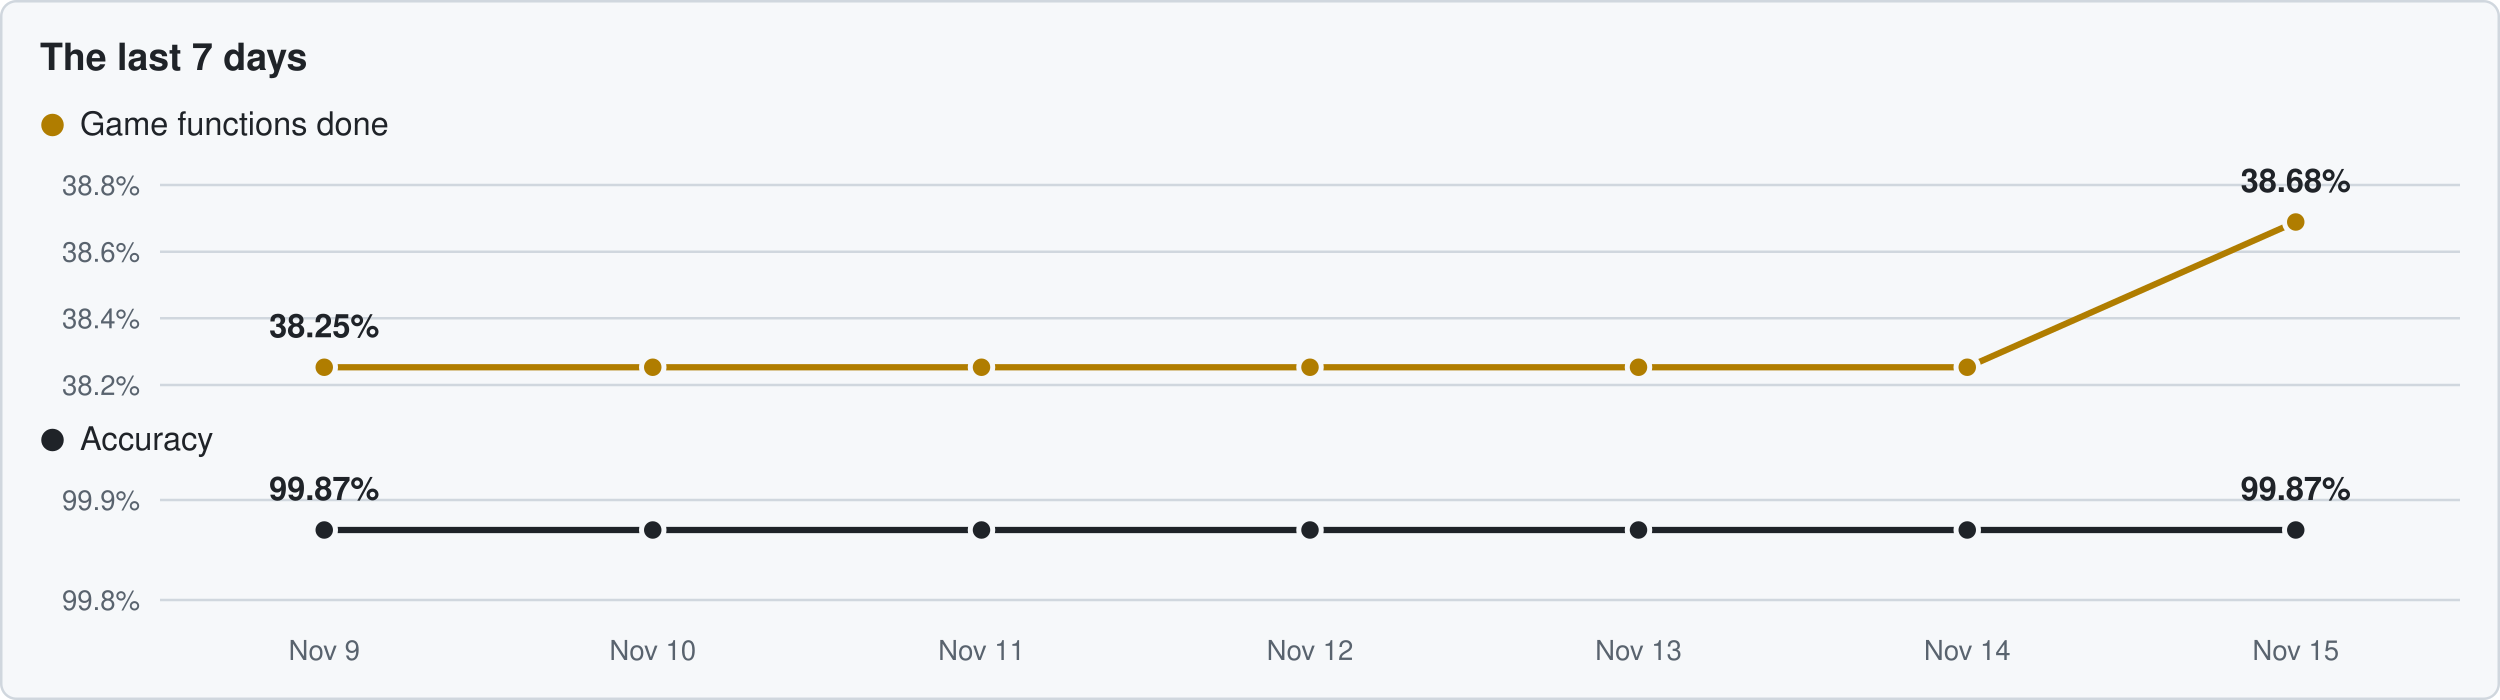
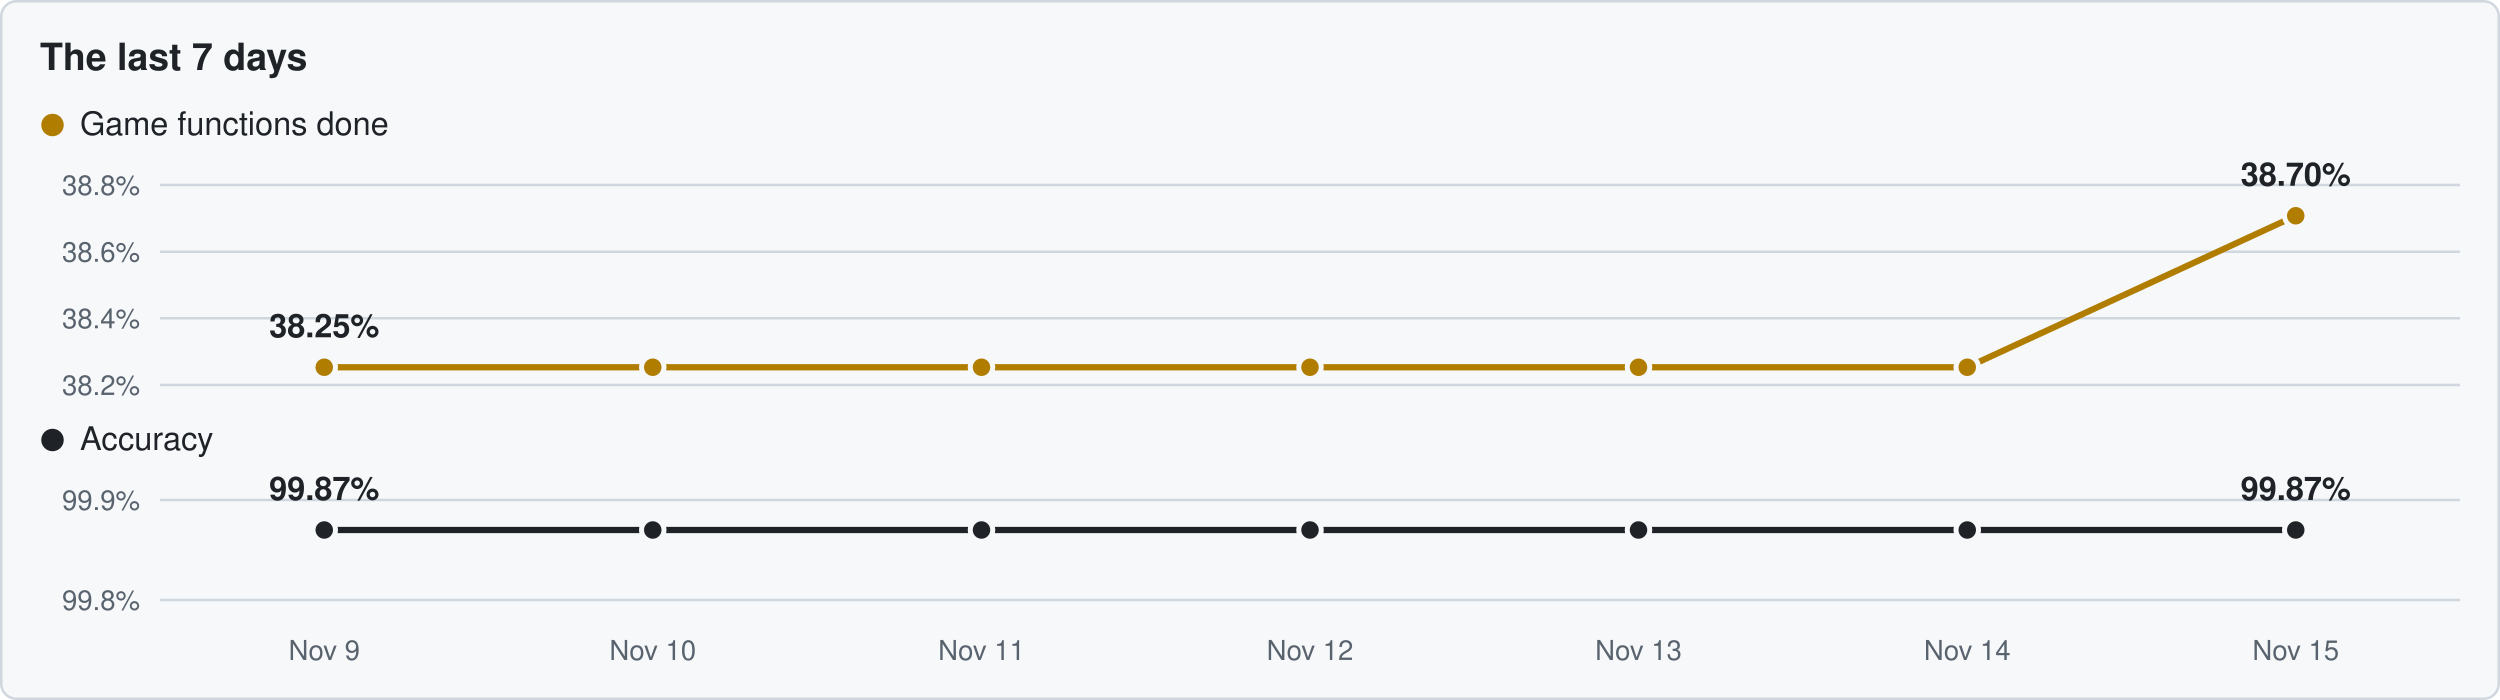
<svg xmlns="http://www.w3.org/2000/svg" viewBox="0 0 1000 280" width="1000" height="280">
  <rect x="0.5" y="0.5" width="999" height="279" rx="6" fill="#f6f8fa" stroke="#d0d7de" />
  <text x="16" y="28" font-family="Segoe UI,Helvetica,Arial,sans-serif" font-size="15" font-weight="600" fill="#1f2328">The last 7 days</text>
  <circle cx="21" cy="50" r="4.5" fill="#b07d00" />
  <text x="32" y="54" font-family="Segoe UI,Helvetica,Arial,sans-serif" font-size="13" fill="#1f2328">Game functions done</text>
  <line x1="64" y1="154.0" x2="984" y2="154.0" stroke="#d0d7de" stroke-width="1" />
  <text x="56" y="158.0" text-anchor="end" font-family="Segoe UI,Helvetica,Arial,sans-serif" font-size="11" fill="#59636e">38.2%</text>
  <line x1="64" y1="127.3" x2="984" y2="127.3" stroke="#d0d7de" stroke-width="1" />
  <text x="56" y="131.3" text-anchor="end" font-family="Segoe UI,Helvetica,Arial,sans-serif" font-size="11" fill="#59636e">38.4%</text>
  <line x1="64" y1="100.7" x2="984" y2="100.7" stroke="#d0d7de" stroke-width="1" />
  <text x="56" y="104.7" text-anchor="end" font-family="Segoe UI,Helvetica,Arial,sans-serif" font-size="11" fill="#59636e">38.6%</text>
  <line x1="64" y1="74.0" x2="984" y2="74.0" stroke="#d0d7de" stroke-width="1" />
  <text x="56" y="78.0" text-anchor="end" font-family="Segoe UI,Helvetica,Arial,sans-serif" font-size="11" fill="#59636e">38.8%</text>
-   <polyline points="129.7,146.9 261.1,146.9 392.6,146.9 524.0,146.9 655.4,146.9 786.9,146.9 918.3,88.8" fill="none" stroke="#b07d00" stroke-width="2.5" stroke-linejoin="round" />
+   <polyline points="129.7,146.9 261.1,146.9 392.6,146.9 524.0,146.9 655.4,146.9 786.9,146.9 918.3,86.3" fill="none" stroke="#b07d00" stroke-width="2.5" stroke-linejoin="round" />
  <circle cx="129.7" cy="146.9" r="4.5" fill="#b07d00" stroke="#f6f8fa" stroke-width="2" />
  <circle cx="261.1" cy="146.9" r="4.5" fill="#b07d00" stroke="#f6f8fa" stroke-width="2" />
  <circle cx="392.6" cy="146.9" r="4.5" fill="#b07d00" stroke="#f6f8fa" stroke-width="2" />
  <circle cx="524.0" cy="146.9" r="4.5" fill="#b07d00" stroke="#f6f8fa" stroke-width="2" />
  <circle cx="655.4" cy="146.9" r="4.5" fill="#b07d00" stroke="#f6f8fa" stroke-width="2" />
  <circle cx="786.9" cy="146.9" r="4.5" fill="#b07d00" stroke="#f6f8fa" stroke-width="2" />
-   <circle cx="918.3" cy="88.8" r="4.5" fill="#b07d00" stroke="#f6f8fa" stroke-width="2" />
+   <circle cx="918.3" cy="86.3" r="4.5" fill="#b07d00" stroke="#f6f8fa" stroke-width="2" />
  <text x="129.7" y="134.9" text-anchor="middle" font-family="Segoe UI,Helvetica,Arial,sans-serif" font-size="13" font-weight="600" fill="#1f2328">38.25%</text>
-   <text x="918.3" y="76.8" text-anchor="middle" font-family="Segoe UI,Helvetica,Arial,sans-serif" font-size="13" font-weight="600" fill="#1f2328">38.68%</text>
+   <text x="918.3" y="74.3" text-anchor="middle" font-family="Segoe UI,Helvetica,Arial,sans-serif" font-size="13" font-weight="600" fill="#1f2328">38.70%</text>
  <circle cx="21" cy="176" r="4.5" fill="#1f2328" />
  <text x="32" y="180" font-family="Segoe UI,Helvetica,Arial,sans-serif" font-size="13" fill="#1f2328">Accuracy</text>
  <line x1="64" y1="240.0" x2="984" y2="240.0" stroke="#d0d7de" stroke-width="1" />
  <text x="56" y="244.0" text-anchor="end" font-family="Segoe UI,Helvetica,Arial,sans-serif" font-size="11" fill="#59636e">99.8%</text>
  <line x1="64" y1="200.0" x2="984" y2="200.0" stroke="#d0d7de" stroke-width="1" />
  <text x="56" y="204.0" text-anchor="end" font-family="Segoe UI,Helvetica,Arial,sans-serif" font-size="11" fill="#59636e">99.9%</text>
  <polyline points="129.7,212.0 261.1,212.0 392.6,212.0 524.0,212.0 655.4,212.0 786.9,212.0 918.3,212.0" fill="none" stroke="#1f2328" stroke-width="2.5" stroke-linejoin="round" />
  <circle cx="129.7" cy="212.0" r="4.5" fill="#1f2328" stroke="#f6f8fa" stroke-width="2" />
  <circle cx="261.1" cy="212.0" r="4.5" fill="#1f2328" stroke="#f6f8fa" stroke-width="2" />
  <circle cx="392.6" cy="212.0" r="4.5" fill="#1f2328" stroke="#f6f8fa" stroke-width="2" />
  <circle cx="524.0" cy="212.0" r="4.5" fill="#1f2328" stroke="#f6f8fa" stroke-width="2" />
  <circle cx="655.4" cy="212.0" r="4.5" fill="#1f2328" stroke="#f6f8fa" stroke-width="2" />
  <circle cx="786.9" cy="212.0" r="4.5" fill="#1f2328" stroke="#f6f8fa" stroke-width="2" />
  <circle cx="918.3" cy="212.0" r="4.5" fill="#1f2328" stroke="#f6f8fa" stroke-width="2" />
  <text x="129.7" y="200.0" text-anchor="middle" font-family="Segoe UI,Helvetica,Arial,sans-serif" font-size="13" font-weight="600" fill="#1f2328">99.87%</text>
  <text x="918.3" y="200.0" text-anchor="middle" font-family="Segoe UI,Helvetica,Arial,sans-serif" font-size="13" font-weight="600" fill="#1f2328">99.87%</text>
  <text x="129.7" y="264" text-anchor="middle" font-family="Segoe UI,Helvetica,Arial,sans-serif" font-size="11" fill="#59636e">Nov 9</text>
  <text x="261.1" y="264" text-anchor="middle" font-family="Segoe UI,Helvetica,Arial,sans-serif" font-size="11" fill="#59636e">Nov 10</text>
  <text x="392.6" y="264" text-anchor="middle" font-family="Segoe UI,Helvetica,Arial,sans-serif" font-size="11" fill="#59636e">Nov 11</text>
  <text x="524.0" y="264" text-anchor="middle" font-family="Segoe UI,Helvetica,Arial,sans-serif" font-size="11" fill="#59636e">Nov 12</text>
  <text x="655.4" y="264" text-anchor="middle" font-family="Segoe UI,Helvetica,Arial,sans-serif" font-size="11" fill="#59636e">Nov 13</text>
  <text x="786.9" y="264" text-anchor="middle" font-family="Segoe UI,Helvetica,Arial,sans-serif" font-size="11" fill="#59636e">Nov 14</text>
  <text x="918.3" y="264" text-anchor="middle" font-family="Segoe UI,Helvetica,Arial,sans-serif" font-size="11" fill="#59636e">Nov 15</text>
</svg>
